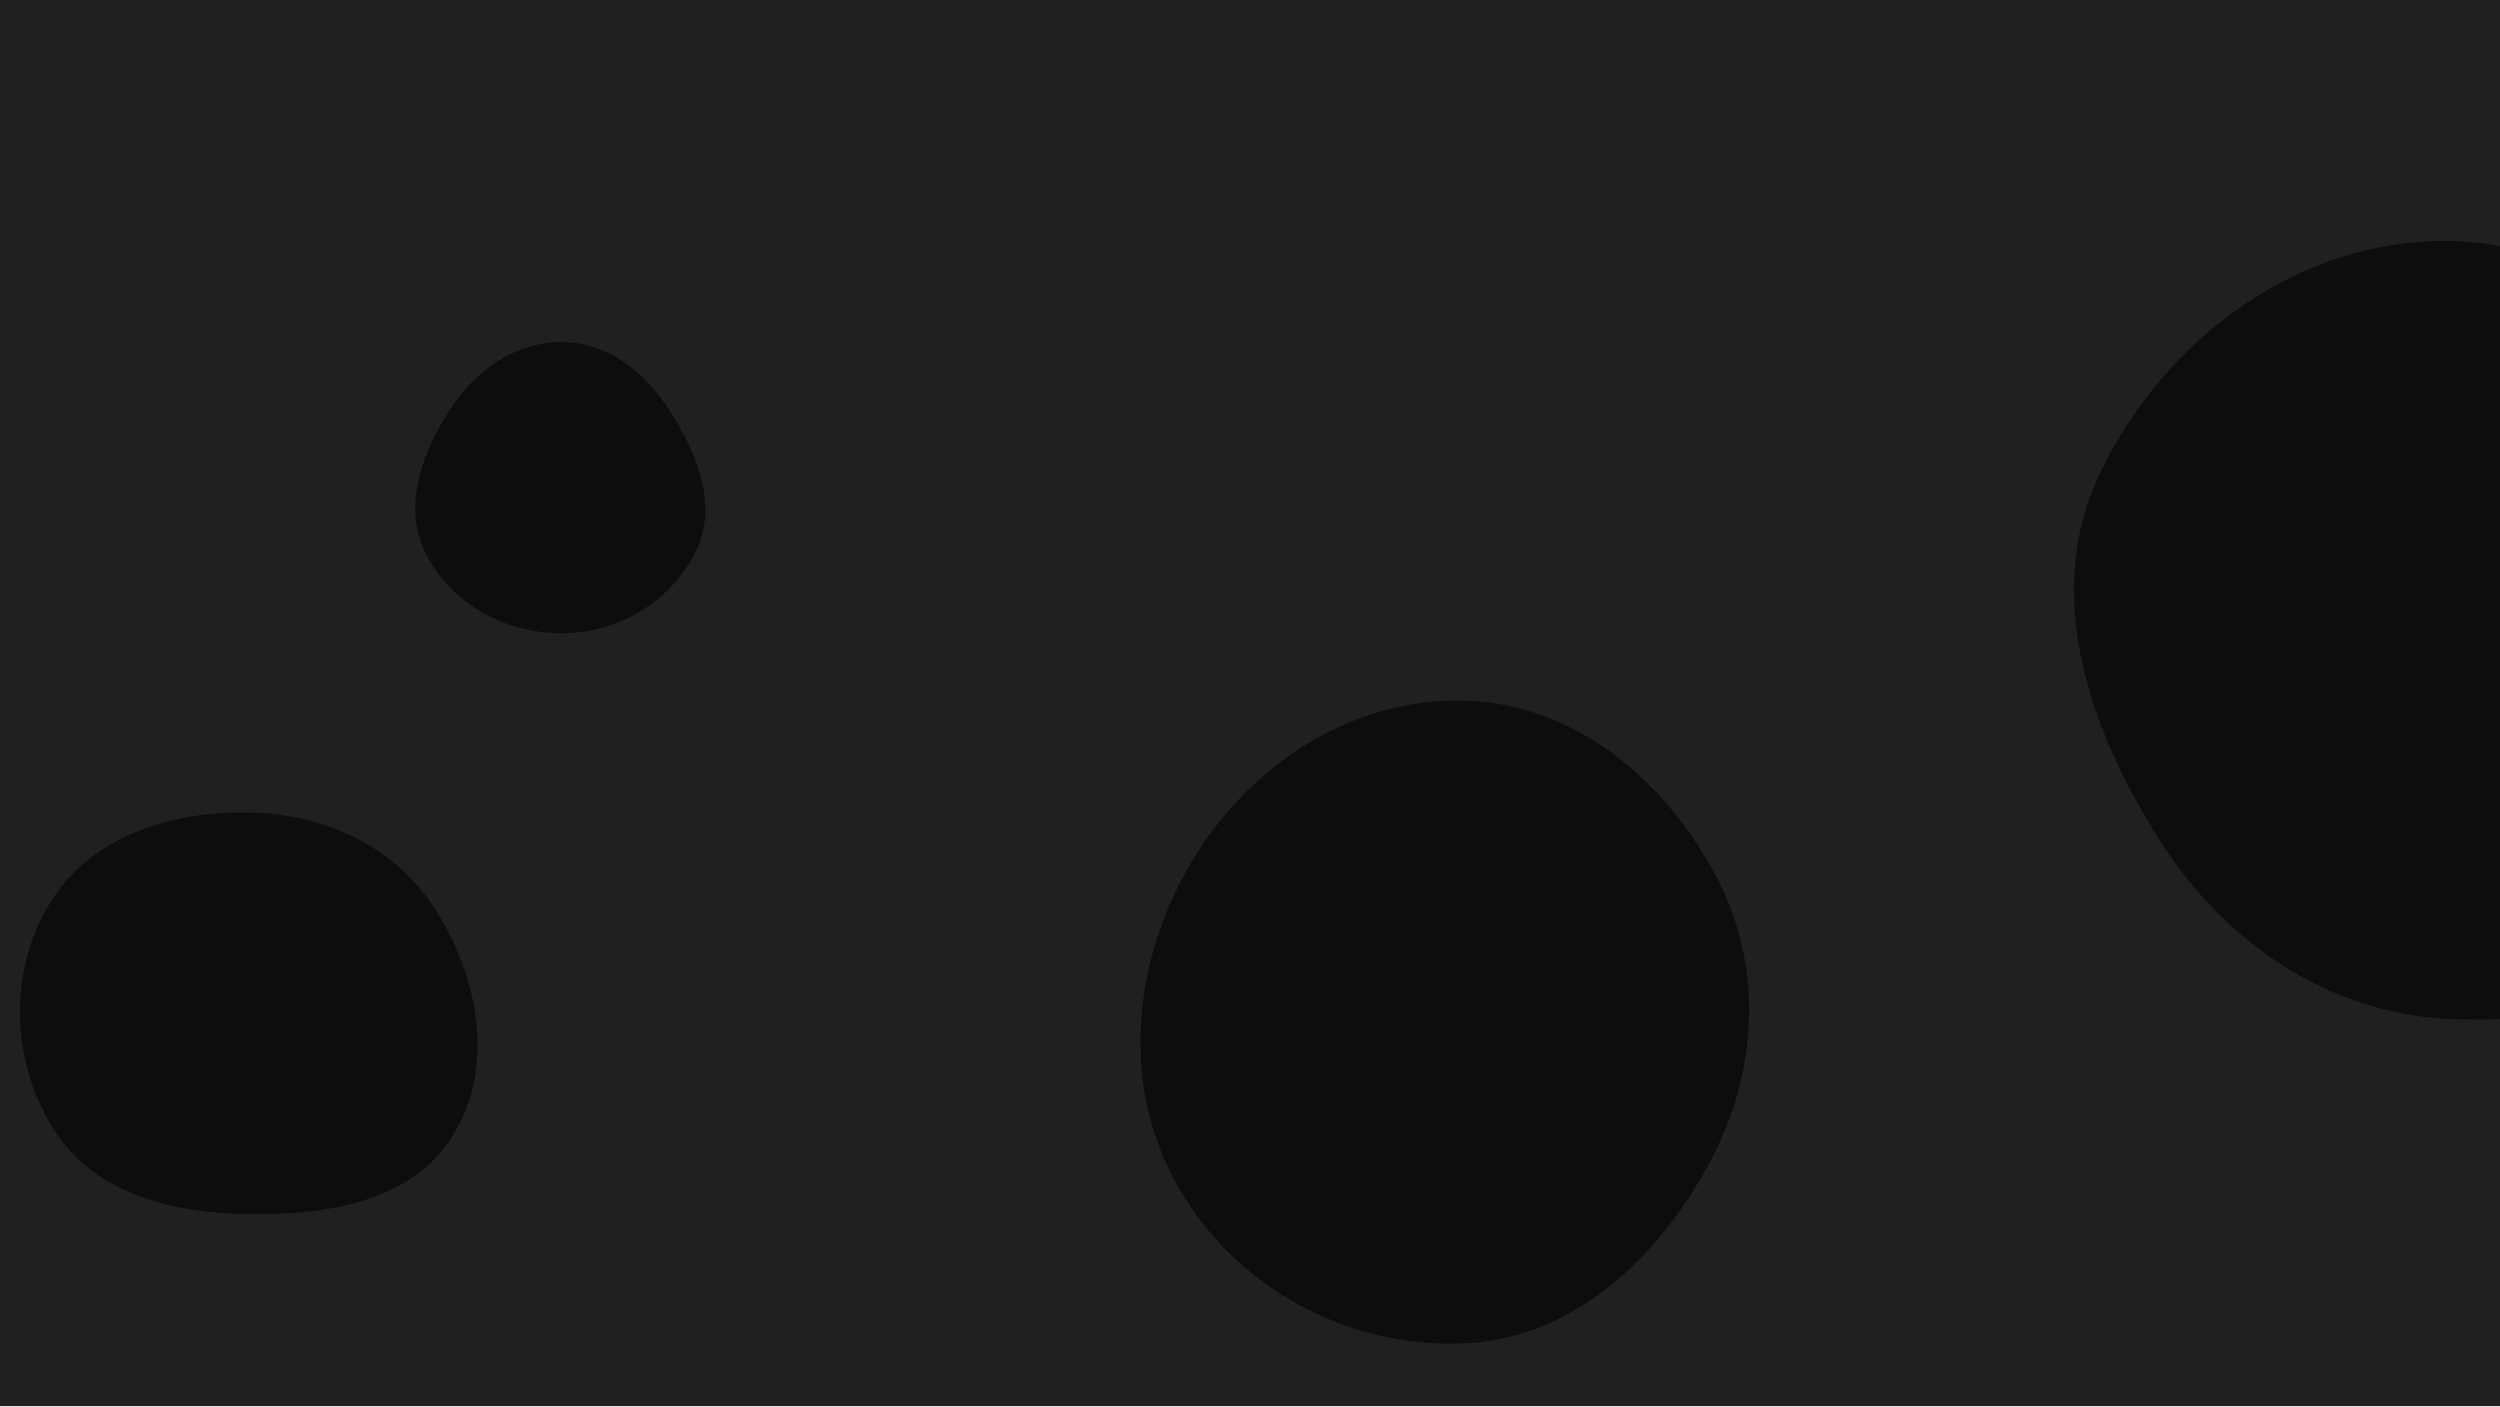
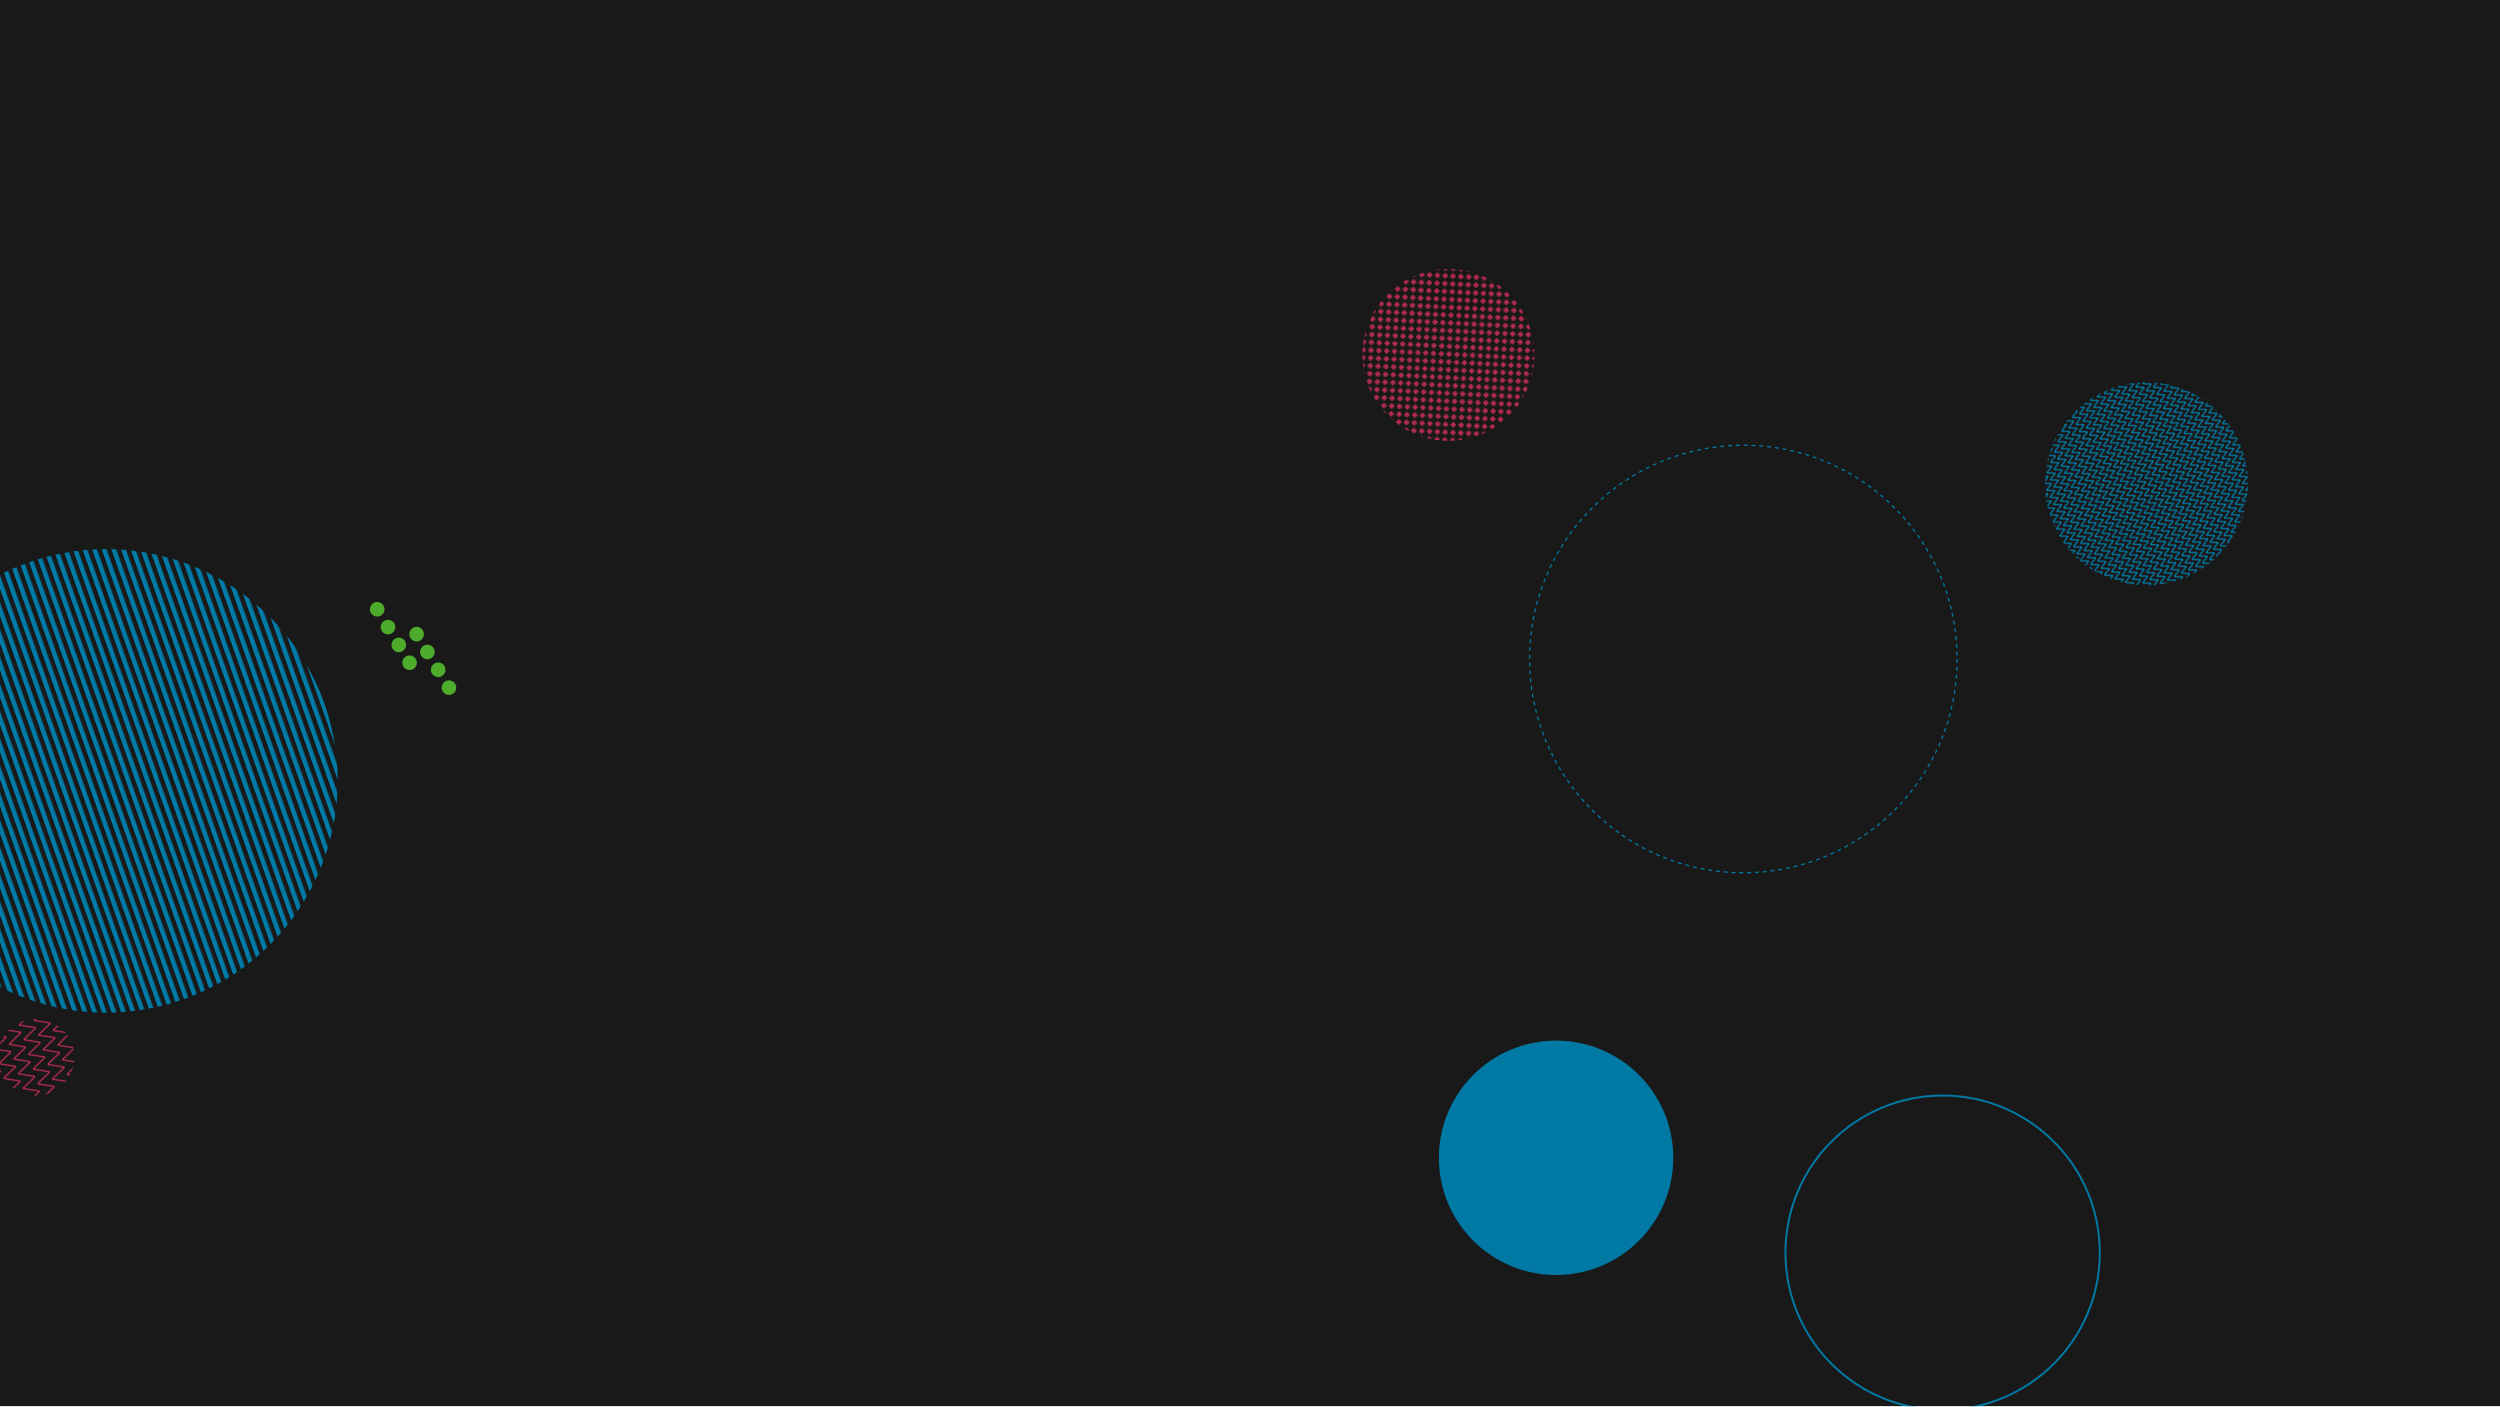
<svg xmlns="http://www.w3.org/2000/svg" version="1.1" width="1920" height="1080" preserveAspectRatio="none" viewBox="0 0 1920 1080">
-   <g mask="url(&quot;#SvgjsMask1089&quot;)" fill="none">
-     <rect width="1920" height="1080" x="0" y="0" fill="rgba(32, 32, 32, 1)" />
-     <path d="M432.46,486.347C475.315,485.939,515.704,461.763,534.474,423.235C551.433,388.425,535.932,349.268,515.164,316.588C496.25,286.825,467.722,263.188,432.46,262.707C396.42,262.215,365.369,284.04,345.751,314.276C323.873,347.995,308.934,389.317,327.022,425.212C346.617,464.097,388.919,486.762,432.46,486.347" fill="rgba(0, 0, 0, 0.59)" class="triangle-float3" />
-     <path d="M192.075,932.501C251.866,933.155,316.798,922.715,348.017,871.717C380.282,819.011,367.788,751.541,334.866,699.243C304.146,650.443,249.727,625.195,192.075,623.999C131.968,622.752,70.109,641.873,38.637,693.097C5.851,746.459,8.139,815.639,41.934,868.368C73.408,917.476,133.749,931.863,192.075,932.501" fill="rgba(0, 0, 0, 0.59)" class="triangle-float2" />
-     <path d="M1880.736,782.588C1982.86,787.6,2089.773,756.513,2143.7,669.644C2200.193,578.642,2188.003,464.058,2136.918,369.914C2083.086,270.707,1993.598,186.481,1880.736,185.027C1765.814,183.546,1662.697,259.599,1612.859,363.163C1568.486,455.373,1603.894,559.613,1658.975,645.855C1709.075,724.298,1787.771,778.026,1880.736,782.588" fill="rgba(0, 0, 0, 0.59)" class="triangle-float2" />
-     <path d="M1124.573,1031.725C1208.017,1027.999,1273.239,966.655,1312.851,893.118C1350.192,823.797,1354.812,742.347,1317.922,672.786C1278.48,598.413,1208.734,540.118,1124.573,538.098C1037.249,536.002,958.782,587.837,914.451,663.101C869.405,739.578,860.773,834.235,904.727,911.344C949.073,989.141,1035.114,1035.72,1124.573,1031.725" fill="rgba(0, 0, 0, 0.59)" class="triangle-float1" />
+   <g mask="url(&quot;#SvgjsMask4737&quot;)" fill="none">
+     <rect width="1920" height="1080" x="0" y="0" fill="rgba(25, 25, 25, 1)" />
+     <rect width="312" height="312" clip-path="url(&quot;#SvgjsClipPath4738&quot;)" x="1492.49" y="215.54" fill="url(#SvgjsPattern4739)" transform="rotate(244.48, 1648.49, 371.54)" />
+     <circle r="120.709" cx="1491.93" cy="962.09" stroke="rgba(0, 121, 164, 1)" stroke-width="1.53" />
+     <rect width="118.4" height="118.4" clip-path="url(&quot;#SvgjsClipPath4740&quot;)" x="-31.62" y="752.81" fill="url(#SvgjsPattern4741)" transform="rotate(72.48, 27.58, 812.01)" />
+     <rect width="264" height="264" clip-path="url(&quot;#SvgjsClipPath4742&quot;)" x="980.42" y="140.54" fill="url(#SvgjsPattern4743)" transform="rotate(272.89, 1112.42, 272.54)" />
+     <rect width="711.96" height="711.96" clip-path="url(&quot;#SvgjsClipPath4744&quot;)" x="-274.63" y="243.75" fill="url(#SvgjsPattern4745)" transform="rotate(250.48, 81.35, 599.73)" />
+     <path d="M317.06 482.23a5.6 5.6 0 1 0 5.8 9.59 5.6 5.6 0 1 0-5.8-9.59zM325.35 495.92a5.6 5.6 0 1 0 5.79 9.59 5.6 5.6 0 1 0-5.79-9.59zM333.63 509.61a5.6 5.6 0 1 0 5.79 9.59 5.6 5.6 0 1 0-5.79-9.59zM341.91 523.3a5.6 5.6 0 1 0 5.8 9.59 5.6 5.6 0 1 0-5.8-9.59zM286.81 463.13a5.6 5.6 0 1 0 5.8 9.59 5.6 5.6 0 1 0-5.8-9.59zM295.09 476.82a5.6 5.6 0 1 0 5.8 9.59 5.6 5.6 0 1 0-5.8-9.59zM303.37 490.51a5.6 5.6 0 1 0 5.8 9.59 5.6 5.6 0 1 0-5.8-9.59zM311.66 504.2a5.6 5.6 0 1 0 5.79 9.59 5.6 5.6 0 1 0-5.79-9.59z" fill="rgba(77, 172, 43, 1)" />
+     <circle r="164.185" cx="1338.91" cy="506.12" stroke="rgba(0, 121, 164, 1)" stroke-width="1" stroke-dasharray="3, 3" />
+     <circle r="90" cx="1195.07" cy="889.2" fill="rgba(0, 121, 164, 1)" />
  </g>
  <defs>
-     <mask id="SvgjsMask1089">
+     <mask id="SvgjsMask4737">
      <rect width="1920" height="1080" fill="#ffffff" />
    </mask>
-     <style>
-             @keyframes float1 {
-                 0%{transform: translate(0, 0)}
-                 50%{transform: translate(-10px, 0)}
-                 100%{transform: translate(0, 0)}
-             }
- 
-             .triangle-float1 {
-                 animation: float1 5s infinite;
-             }
- 
-             @keyframes float2 {
-                 0%{transform: translate(0, 0)}
-                 50%{transform: translate(-5px, -5px)}
-                 100%{transform: translate(0, 0)}
-             }
- 
-             .triangle-float2 {
-                 animation: float2 4s infinite;
-             }
- 
-             @keyframes float3 {
-                 0%{transform: translate(0, 0)}
-                 50%{transform: translate(0, -10px)}
-                 100%{transform: translate(0, 0)}
-             }
- 
-             .triangle-float3 {
-                 animation: float3 6s infinite;
-             }
-         </style>
+     <pattern x="0" y="0" width="6" height="6" patternUnits="userSpaceOnUse" id="SvgjsPattern4739">
+       <path d="M0 6L3 0L6 6" stroke="rgba(0, 121, 164, 1)" fill="none" />
+     </pattern>
+     <clipPath id="SvgjsClipPath4738">
+       <circle r="78" cx="1648.49" cy="371.54" />
+     </clipPath>
+     <pattern x="0" y="0" width="11.84" height="11.84" patternUnits="userSpaceOnUse" id="SvgjsPattern4741">
+       <path d="M0 11.84L5.92 0L11.84 11.84" stroke="rgba(184, 44, 80, 1)" fill="none" />
+     </pattern>
+     <clipPath id="SvgjsClipPath4740">
+       <circle r="29.6" cx="27.58" cy="812.01" />
+     </clipPath>
+     <pattern x="0" y="0" width="6" height="6" patternUnits="userSpaceOnUse" id="SvgjsPattern4743">
+       <path d="M3 1L3 5M1 3L5 3" stroke="rgba(184, 44, 80, 1)" fill="none" stroke-width="1.65" />
+     </pattern>
+     <clipPath id="SvgjsClipPath4742">
+       <circle r="66" cx="1112.42" cy="272.54" />
+     </clipPath>
+     <pattern x="0" y="0" width="711.96" height="6.98" patternUnits="userSpaceOnUse" id="SvgjsPattern4745">
+       <rect width="711.96" height="3.49" x="0" y="0" fill="rgba(0, 121, 164, 1)" />
+       <rect width="711.96" height="3.49" x="0" y="3.49" fill="rgba(0, 0, 0, 0)" />
+     </pattern>
+     <clipPath id="SvgjsClipPath4744">
+       <circle r="177.99" cx="81.35" cy="599.73" />
+     </clipPath>
  </defs>
</svg>
